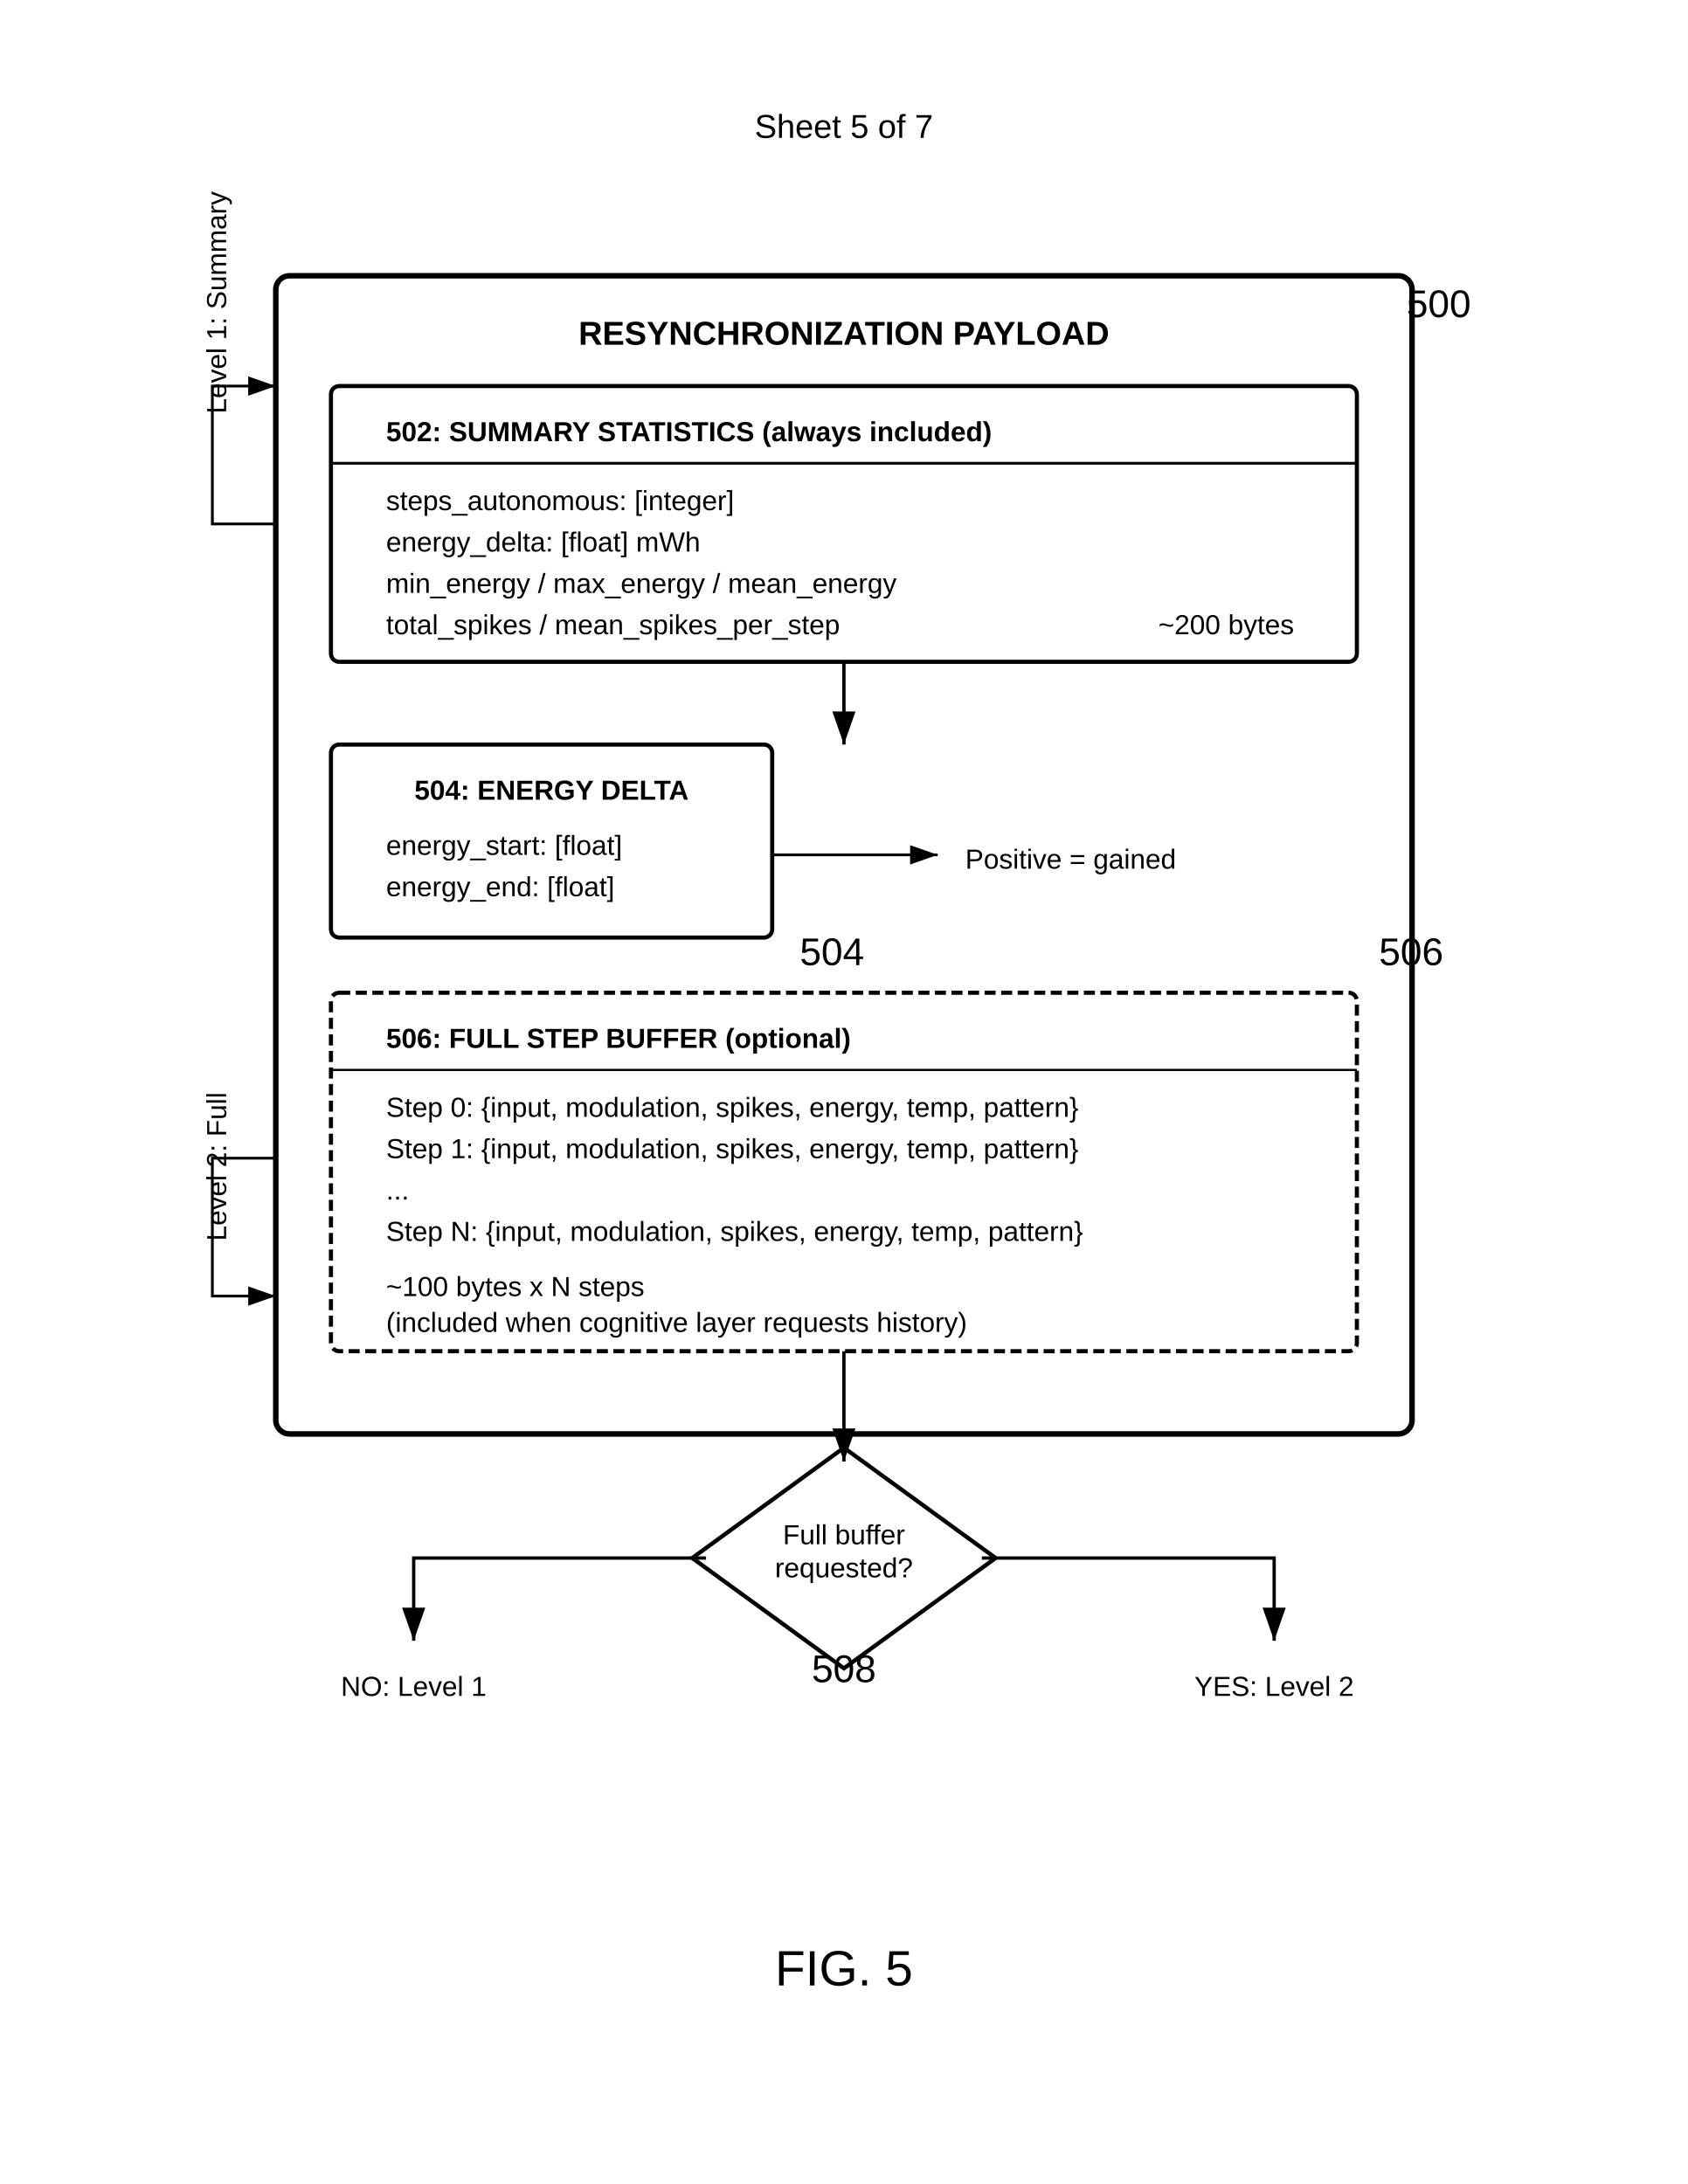
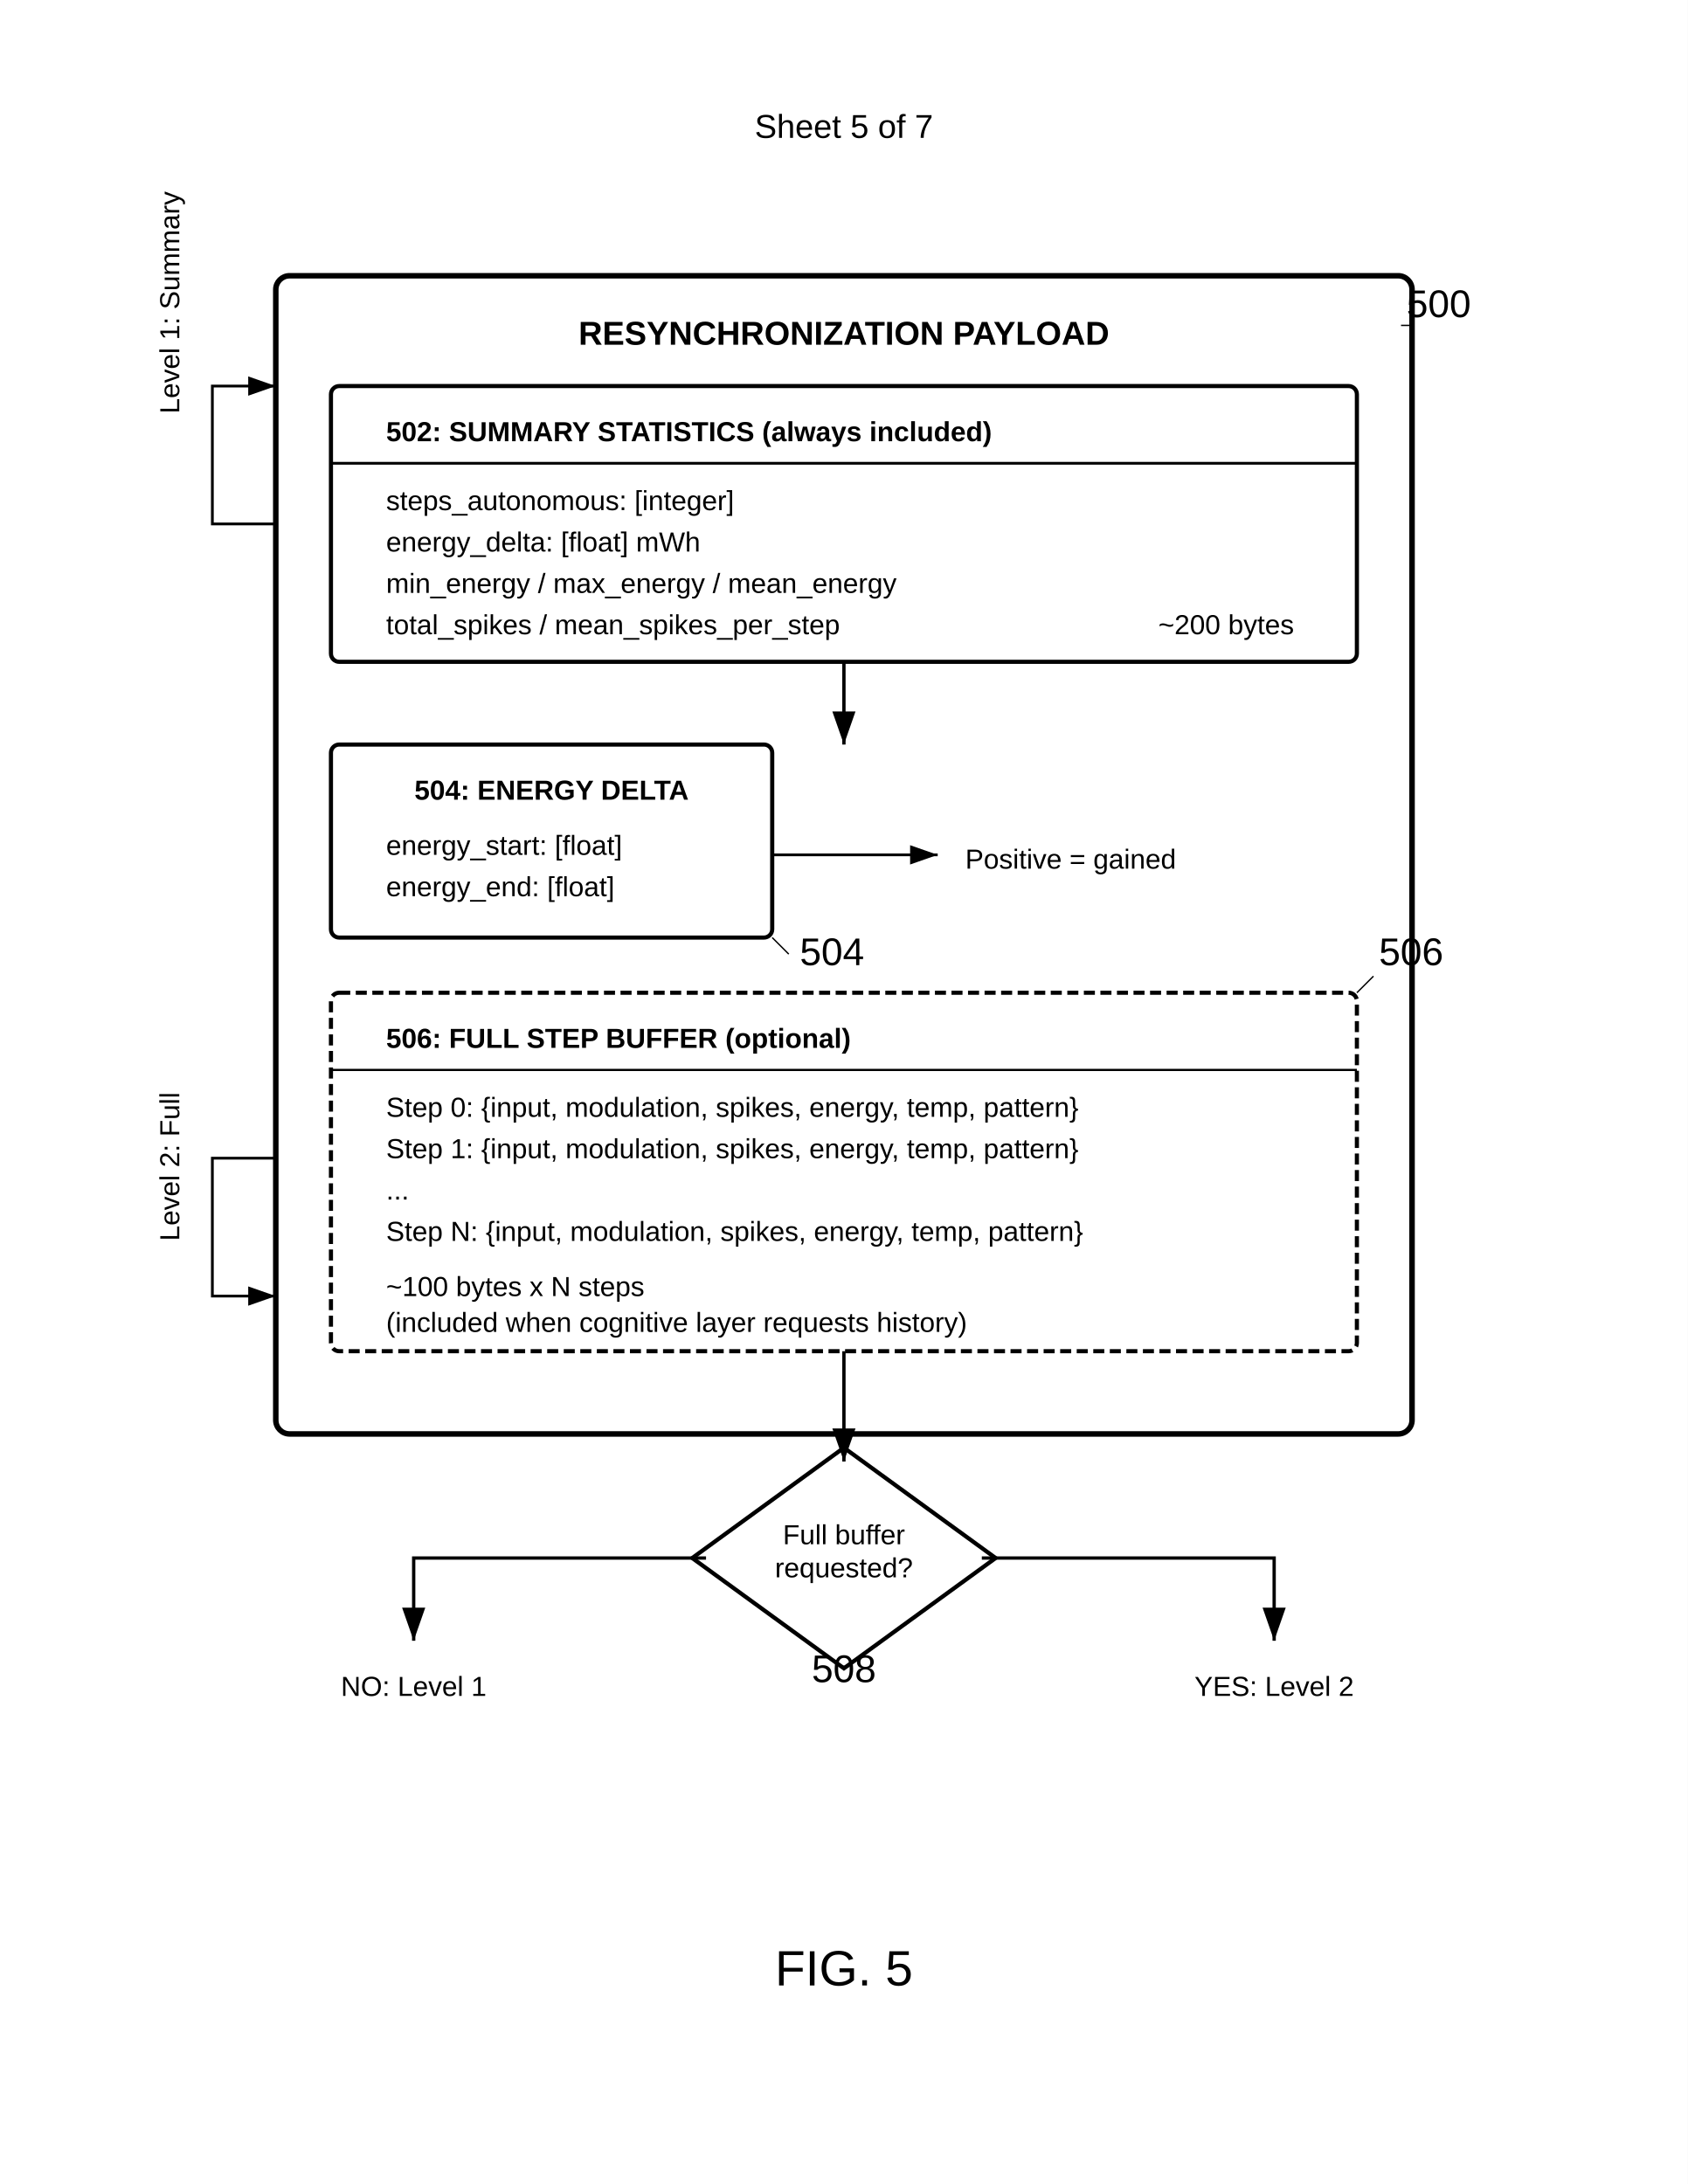
<svg xmlns="http://www.w3.org/2000/svg" width="612" height="792" viewBox="0 0 612 792">
  <rect width="100%" height="100%" fill="#fff" />
  <defs>
    <marker id="arrow" markerWidth="10" markerHeight="7" refX="10" refY="3.5" orient="auto">
      <polygon points="0 0, 10 3.5, 0 7" fill="#000" />
    </marker>
  </defs>
  <text x="306" y="50" font-family="Arial" font-size="12" text-anchor="middle" fill="#000">Sheet 5 of 7</text>
  <rect x="100" y="100" width="412" height="420" rx="5" fill="none" stroke="#000" stroke-width="2" />
  <text x="306" y="125" font-family="Arial" font-size="12" font-weight="bold" text-anchor="middle" fill="#000">RESYNCHRONIZATION PAYLOAD</text>
  <text x="510" y="115" font-family="Arial" font-size="14" font-weight="normal" fill="#000">500</text>
+   <line x1="508" y1="118" x2="512" y2="118" stroke="black" stroke-width="0.5" />
  <rect x="120" y="140" width="372" height="100" rx="3" fill="none" stroke="#000" stroke-width="1.5" />
  <text x="140" y="160" font-family="Arial" font-size="10" font-weight="bold" fill="#000">502: SUMMARY STATISTICS (always included)</text>
  <line x1="120" y1="168" x2="492" y2="168" stroke="#000" stroke-width="1" />
  <text x="140" y="185" font-family="Arial" font-size="10" fill="#000">steps_autonomous: [integer]</text>
  <text x="140" y="200" font-family="Arial" font-size="10" fill="#000">energy_delta: [float] mWh</text>
  <text x="140" y="215" font-family="Arial" font-size="10" fill="#000">min_energy / max_energy / mean_energy</text>
  <text x="140" y="230" font-family="Arial" font-size="10" fill="#000">total_spikes / mean_spikes_per_step</text>
  <text x="420" y="230" font-family="Arial" font-size="10" fill="#000">~200 bytes</text>
  <path d="M306 240v30" stroke="#000" stroke-width="1.2" marker-end="url(#arrow)" />
  <rect x="120" y="270" width="160" height="70" rx="3" fill="none" stroke="#000" stroke-width="1.5" />
  <text x="200" y="290" font-family="Arial" font-size="10" font-weight="bold" text-anchor="middle" fill="#000">504: ENERGY DELTA</text>
  <text x="140" y="310" font-family="Arial" font-size="10" fill="#000">energy_start: [float]</text>
  <text x="140" y="325" font-family="Arial" font-size="10" fill="#000">energy_end: [float]</text>
  <text x="290" y="350" font-family="Arial" font-size="14" font-weight="normal" fill="#000">504</text>
+   <line x1="286" y1="346" x2="280" y2="340" stroke="black" stroke-width="0.5" />
  <path d="M280 310h60" stroke="#000" stroke-width="1" marker-end="url(#arrow)" />
  <text x="350" y="315" font-family="Arial" font-size="10" fill="#000">Positive = gained</text>
  <rect x="120" y="360" width="372" height="130" rx="3" fill="none" stroke="#000" stroke-width="1.5" stroke-dasharray="4,2" />
  <text x="140" y="380" font-family="Arial" font-size="10" font-weight="bold" fill="#000">506: FULL STEP BUFFER (optional)</text>
  <line x1="120" y1="388" x2="492" y2="388" stroke="#000" stroke-width="0.8" />
  <text x="140" y="405" font-family="Arial" font-size="10" fill="#000">Step 0: {input, modulation, spikes, energy, temp, pattern}</text>
  <text x="140" y="420" font-family="Arial" font-size="10" fill="#000">Step 1: {input, modulation, spikes, energy, temp, pattern}</text>
  <text x="140" y="435" font-family="Arial" font-size="10" fill="#000">...</text>
  <text x="140" y="450" font-family="Arial" font-size="10" fill="#000">Step N: {input, modulation, spikes, energy, temp, pattern}</text>
  <text x="140" y="470" font-family="Arial" font-size="10" fill="#000">~100 bytes x N steps</text>
  <text x="140" y="483" font-family="Arial" font-size="10" fill="#000">(included when cognitive layer requests history)</text>
  <text x="500" y="350" font-family="Arial" font-size="14" font-weight="normal" fill="#000">506</text>
+   <line x1="498" y1="354" x2="492" y2="360" stroke="black" stroke-width="0.5" />
  <path d="M100 190h-23v-50h23" stroke="#000" stroke-width="1" marker-end="url(#arrow)" fill="none" />
-   <text x="82" y="150" font-family="Arial" font-size="10" fill="#000" transform="rotate(-90 82 150)">Level 1: Summary</text>
+   <text x="65" y="150" font-family="Arial" font-size="10" fill="#000" transform="rotate(-90 65 150)">Level 1: Summary</text>
  <path d="M100 420h-23v50h23" stroke="#000" stroke-width="1" marker-end="url(#arrow)" fill="none" />
-   <text x="82" y="450" font-family="Arial" font-size="10" fill="#000" transform="rotate(-90 82 450)">Level 2: Full</text>
+   <text x="65" y="450" font-family="Arial" font-size="10" fill="#000" transform="rotate(-90 65 450)">Level 2: Full</text>
  <path d="M306 525l55 40-55 40-55-40z" fill="none" stroke="#000" stroke-width="1.5" />
  <text x="306" y="560" font-family="Arial" font-size="10" text-anchor="middle" fill="#000">Full buffer</text>
  <text x="306" y="572" font-family="Arial" font-size="10" text-anchor="middle" fill="#000">requested?</text>
  <text x="306" y="610" font-family="Arial" font-size="14" font-weight="normal" text-anchor="middle" fill="#000">508</text>
+   <line x1="306" y1="604" x2="306" y2="605" stroke="black" stroke-width="0.5" />
  <path d="M306 490v40" stroke="#000" stroke-width="1.2" marker-end="url(#arrow)" />
  <path d="M256 565H150v30" stroke="#000" stroke-width="1.2" marker-end="url(#arrow)" fill="none" />
  <text x="150" y="615" font-family="Arial" font-size="10" text-anchor="middle" fill="#000">NO: Level 1</text>
  <path d="M356 565h106v30" stroke="#000" stroke-width="1.2" marker-end="url(#arrow)" fill="none" />
  <text x="462" y="615" font-family="Arial" font-size="10" text-anchor="middle" fill="#000">YES: Level 2</text>
  <text x="306" y="720" font-family="Arial" font-size="18" font-weight="normal" text-anchor="middle" fill="#000">FIG. 5</text>
</svg>
